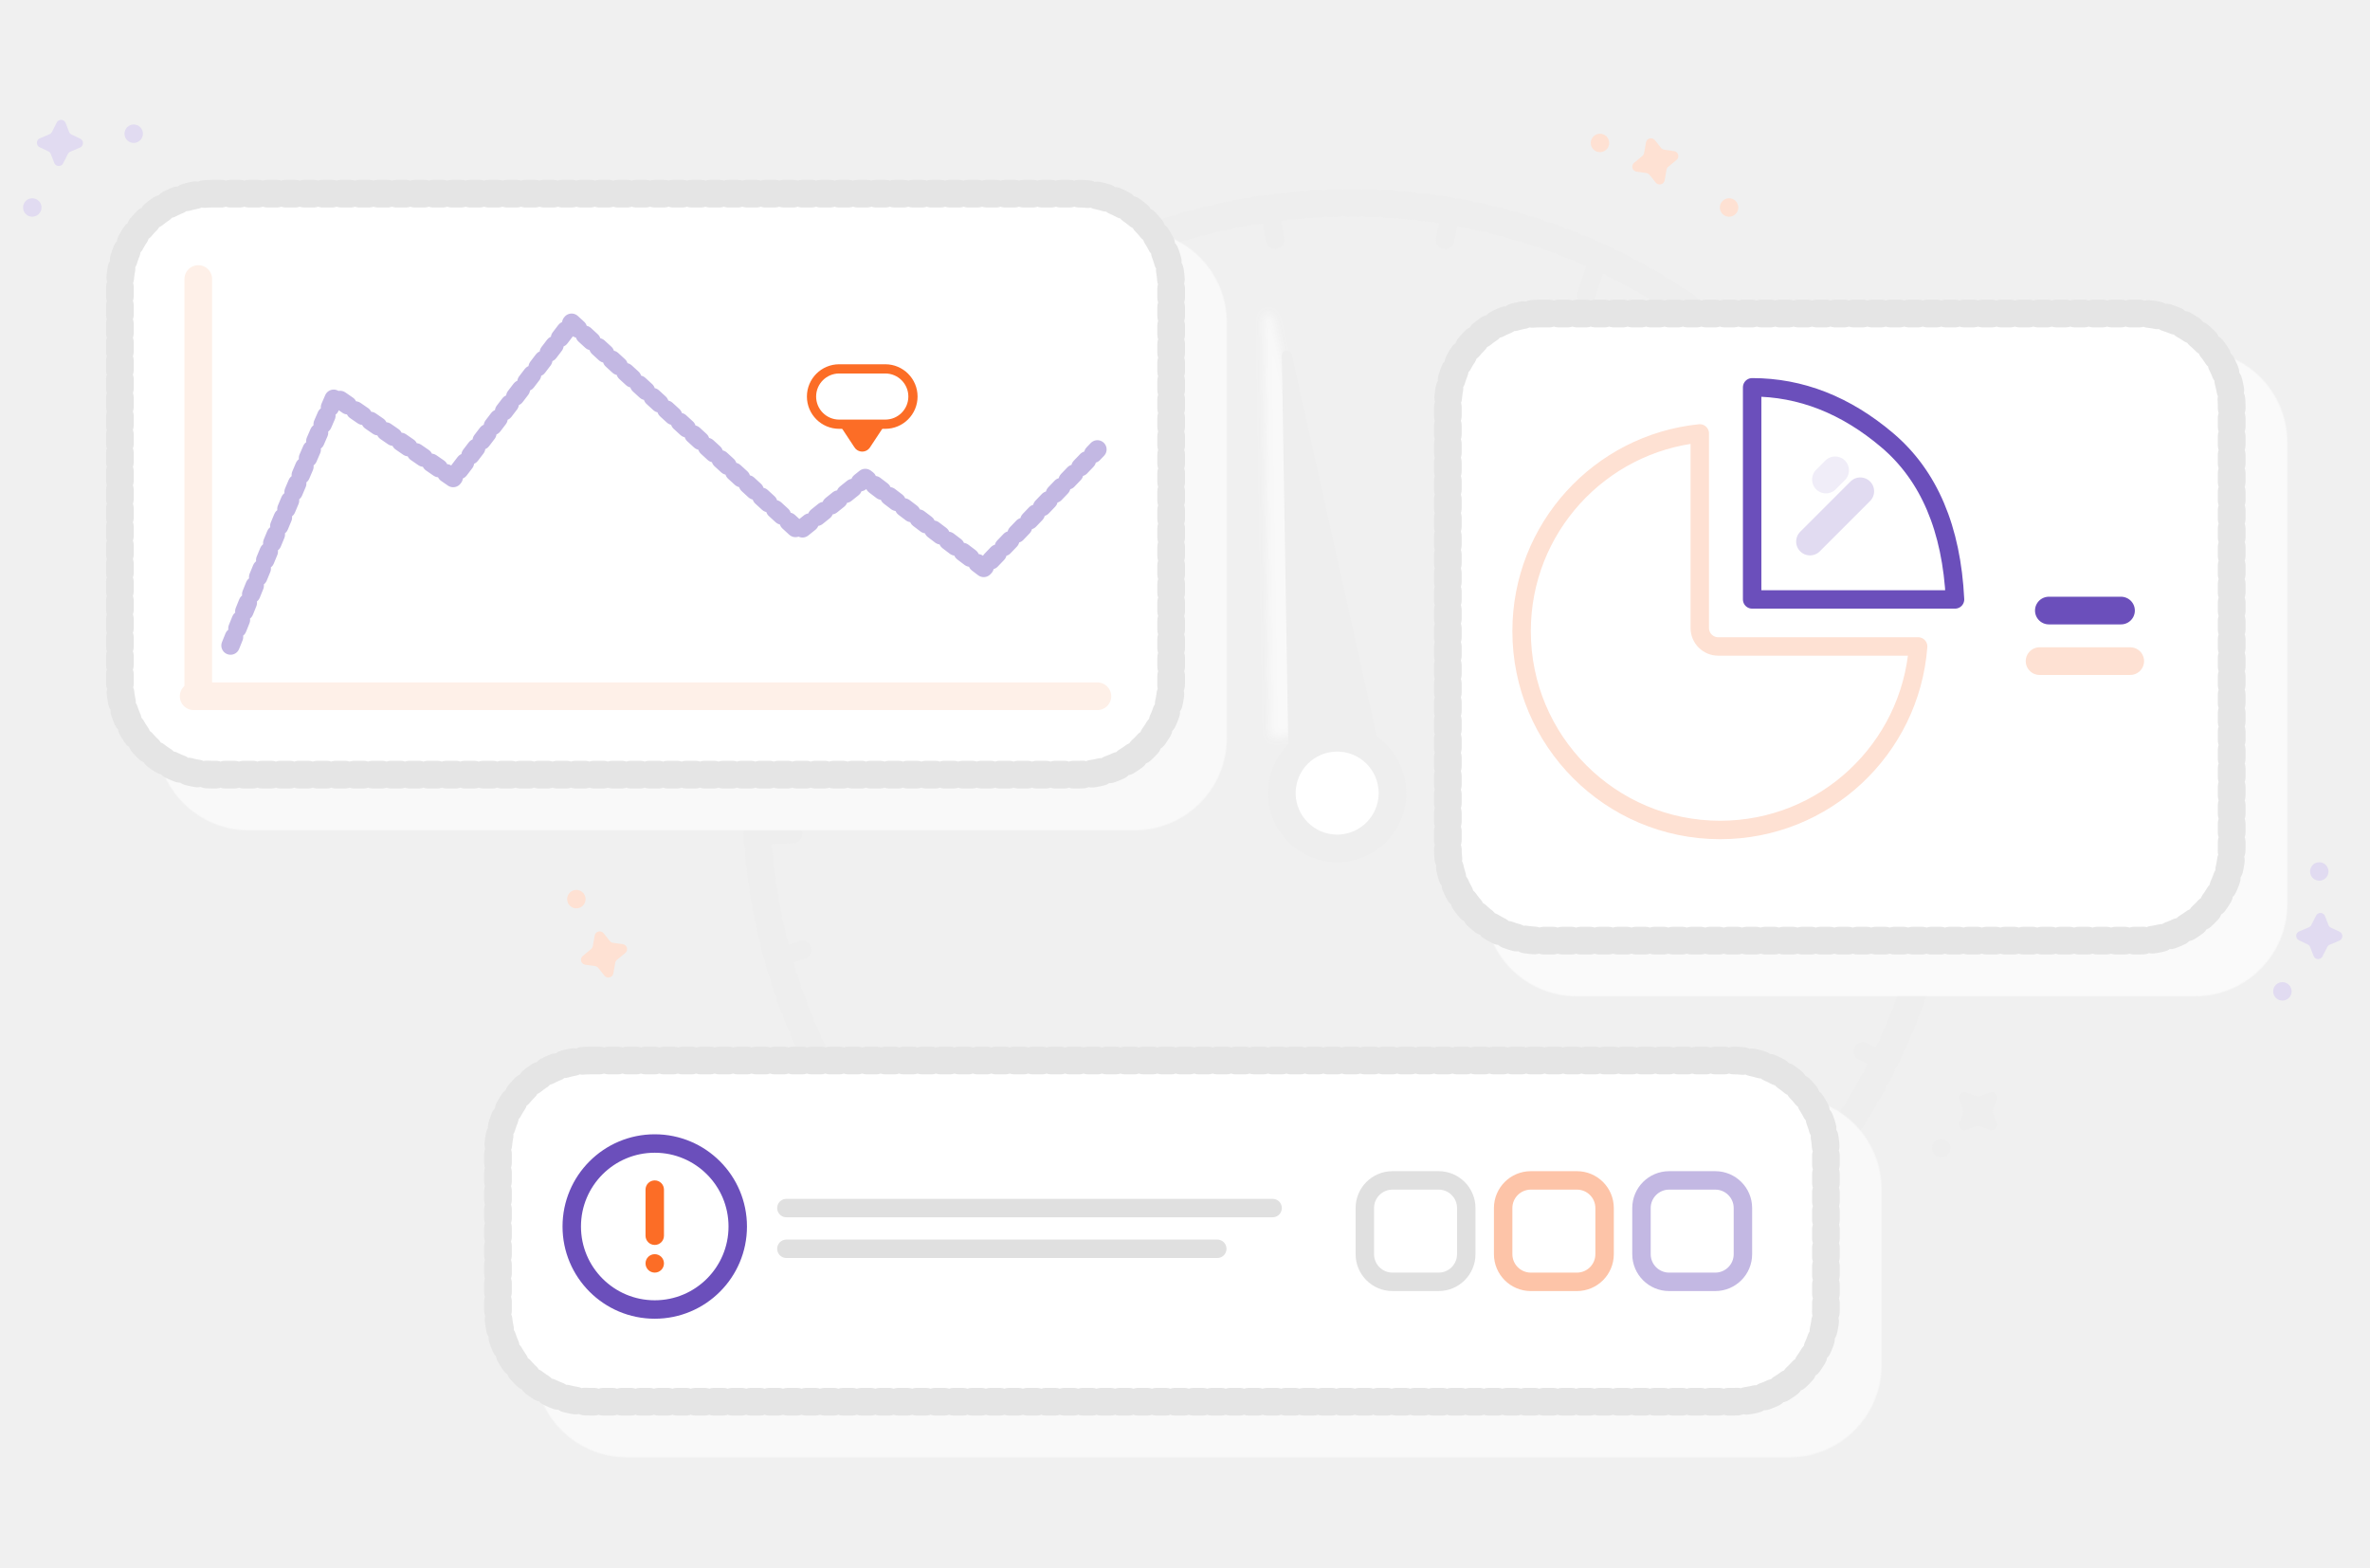
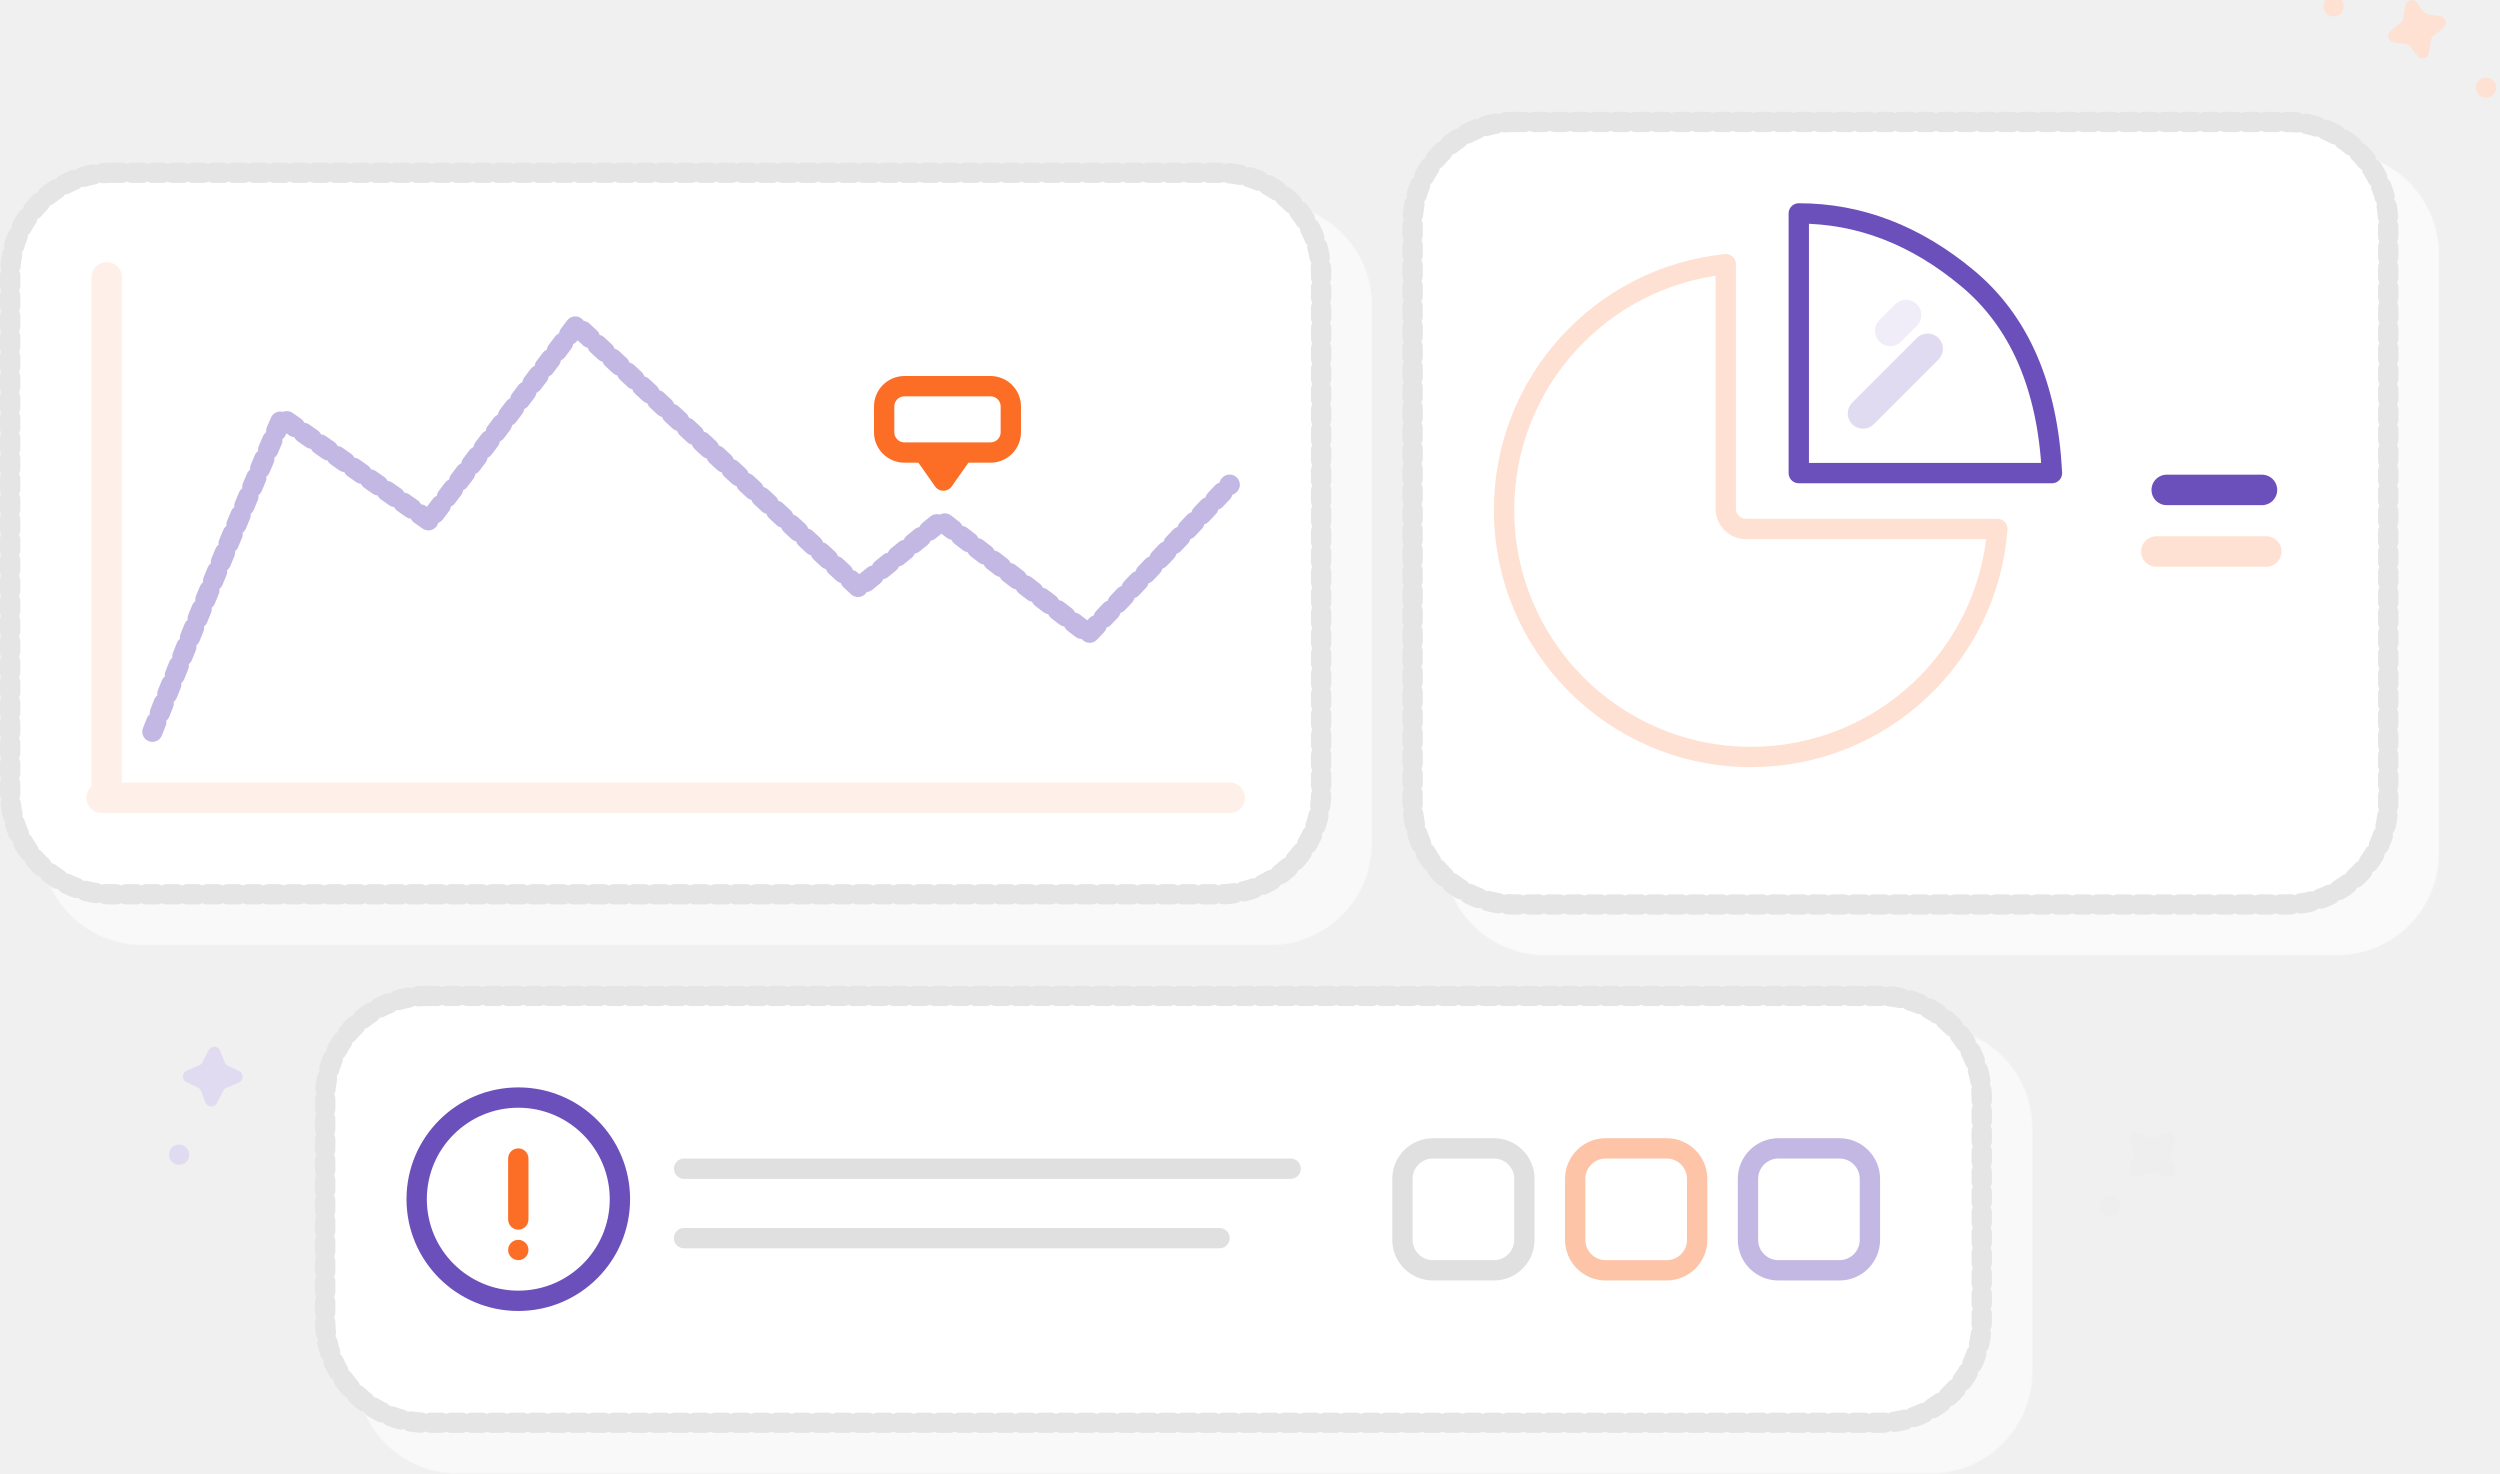
- <svg xmlns="http://www.w3.org/2000/svg" xmlns:xlink="http://www.w3.org/1999/xlink" width="257px" height="170px" viewBox="0 0 257 170" version="1.1">
+ <svg xmlns="http://www.w3.org/2000/svg" xmlns:xlink="http://www.w3.org/1999/xlink" width="246" height="145" viewBox="0 0 246 145">
  <defs>
-     <path d="M150,82.991 L139.75,84 L139,38.566 C138.996,38.302 139.174,38.072 139.427,38.014 C139.722,37.946 140.015,38.134 140.081,38.434 L150,82.991 Z" id="path-1" />
-     <filter x="-50.0%" y="-16.3%" width="172.7%" height="121.7%" filterUnits="objectBoundingBox" id="filter-2">
-       <feOffset dx="-2" dy="-4" in="SourceAlpha" result="shadowOffsetOuter1" />
-       <feGaussianBlur stdDeviation="0.5" in="shadowOffsetOuter1" result="shadowBlurOuter1" />
-       <feColorMatrix values="0 0 0 0 0.976   0 0 0 0 0.976   0 0 0 0 0.976  0 0 0 1 0" type="matrix" in="shadowBlurOuter1" />
+     <path id="security-dashboard-empty-state-b" d="M10,17 L119,17 C124.523,17 129,21.477 129,27 L129,78 C129,83.523 124.523,88 119,88 L10,88 C4.477,88 6.76353751e-16,83.523 0,78 L0,27 C-6.76353751e-16,21.477 4.477,17 10,17 Z" />
+     <filter id="security-dashboard-empty-state-a" width="107.8%" height="114.1%" x="-2.3%" y="-4.2%" filterUnits="objectBoundingBox">
+       <feMorphology in="SourceAlpha" operator="dilate" radius="1" result="shadowSpreadOuter1" />
+       <feOffset dx="4" dy="4" in="shadowSpreadOuter1" result="shadowOffsetOuter1" />
+       <feComposite in="shadowOffsetOuter1" in2="SourceAlpha" operator="out" result="shadowOffsetOuter1" />
+       <feColorMatrix in="shadowOffsetOuter1" values="0 0 0 0 0.977   0 0 0 0 0.977   0 0 0 0 0.977  0 0 0 1 0" />
    </filter>
-     <path d="M23,21 L117,21 C122.523,21 127,25.477 127,31 L127,74 C127,79.523 122.523,84 117,84 L23,84 C17.477,84 13,79.523 13,74 L13,31 C13,25.477 17.477,21 23,21 Z" id="path-3" />
-     <filter x="-3.5%" y="-6.3%" width="111.4%" height="120.6%" filterUnits="objectBoundingBox" id="filter-4">
-       <feMorphology radius="1.5" operator="dilate" in="SourceAlpha" result="shadowSpreadOuter1" />
-       <feOffset dx="5" dy="5" in="shadowSpreadOuter1" result="shadowOffsetOuter1" />
+     <path id="security-dashboard-empty-state-d" d="M41,98 L184,98 C189.523,98 194,102.477 194,108 L194,130 C194,135.523 189.523,140 184,140 L41,140 C35.477,140 31,135.523 31,130 L31,108 C31,102.477 35.477,98 41,98 Z" />
+     <filter id="security-dashboard-empty-state-c" width="106.1%" height="123.8%" x="-1.8%" y="-7.1%" filterUnits="objectBoundingBox">
+       <feMorphology in="SourceAlpha" operator="dilate" radius="1" result="shadowSpreadOuter1" />
+       <feOffset dx="4" dy="4" in="shadowSpreadOuter1" result="shadowOffsetOuter1" />
      <feComposite in="shadowOffsetOuter1" in2="SourceAlpha" operator="out" result="shadowOffsetOuter1" />
-       <feColorMatrix values="0 0 0 0 0.977   0 0 0 0 0.977   0 0 0 0 0.977  0 0 0 1 0" type="matrix" in="shadowOffsetOuter1" />
+       <feColorMatrix in="shadowOffsetOuter1" values="0 0 0 0 0.976   0 0 0 0 0.976   0 0 0 0 0.976  0 0 0 1 0" />
    </filter>
-     <path d="M167,34 L232,34 C237.523,34 242,38.477 242,44 L242,92 C242,97.523 237.523,102 232,102 L167,102 C161.477,102 157,97.523 157,92 L157,44 C157,38.477 161.477,34 167,34 Z" id="path-5" />
-     <filter x="-4.7%" y="-5.9%" width="115.3%" height="119.1%" filterUnits="objectBoundingBox" id="filter-6">
-       <feMorphology radius="1.5" operator="dilate" in="SourceAlpha" result="shadowSpreadOuter1" />
-       <feOffset dx="5" dy="5" in="shadowSpreadOuter1" result="shadowOffsetOuter1" />
+     <path id="security-dashboard-empty-state-f" d="M148,12 L224,12 C229.523,12 234,16.477 234,22 L234,79 C234,84.523 229.523,89 224,89 L148,89 C142.477,89 138,84.523 138,79 L138,22 C138,16.477 142.477,12 148,12 Z" />
+     <filter id="security-dashboard-empty-state-e" width="110.4%" height="113%" x="-3.1%" y="-3.9%" filterUnits="objectBoundingBox">
+       <feMorphology in="SourceAlpha" operator="dilate" radius="1" result="shadowSpreadOuter1" />
+       <feOffset dx="4" dy="4" in="shadowSpreadOuter1" result="shadowOffsetOuter1" />
      <feComposite in="shadowOffsetOuter1" in2="SourceAlpha" operator="out" result="shadowOffsetOuter1" />
-       <feColorMatrix values="0 0 0 0 0.98   0 0 0 0 0.98   0 0 0 0 0.98  0 0 0 1 0" type="matrix" in="shadowOffsetOuter1" />
-     </filter>
-     <path d="M64,115 L188,115 C193.523,115 198,119.477 198,125 L198,142 C198,147.523 193.523,152 188,152 L64,152 C58.477,152 54,147.523 54,142 L54,125 C54,119.477 58.477,115 64,115 Z" id="path-7" />
-     <filter x="-2.8%" y="-10.8%" width="109.0%" height="135.1%" filterUnits="objectBoundingBox" id="filter-8">
-       <feMorphology radius="1.5" operator="dilate" in="SourceAlpha" result="shadowSpreadOuter1" />
-       <feOffset dx="5" dy="5" in="shadowSpreadOuter1" result="shadowOffsetOuter1" />
-       <feComposite in="shadowOffsetOuter1" in2="SourceAlpha" operator="out" result="shadowOffsetOuter1" />
-       <feColorMatrix values="0 0 0 0 0.976   0 0 0 0 0.976   0 0 0 0 0.976  0 0 0 1 0" type="matrix" in="shadowOffsetOuter1" />
+       <feColorMatrix in="shadowOffsetOuter1" values="0 0 0 0 0.98   0 0 0 0 0.98   0 0 0 0 0.98  0 0 0 1 0" />
    </filter>
  </defs>
-   <g id="security-dashboard-empty-state" stroke="none" stroke-width="1" fill="none" fill-rule="evenodd">
-     <g id="Path-6" fill-rule="nonzero">
-       <use fill="black" fill-opacity="1" filter="url(#filter-2)" xlink:href="#path-1" />
-       <use fill="#EEEEEE" xlink:href="#path-1" />
+   <g fill="none" transform="translate(1)">
+     <path stroke="#EEE" stroke-linecap="round" stroke-linejoin="round" stroke-width="2" d="M187.666,15 L186,17.656" />
+     <path stroke="#979797" />
+     <g stroke-dasharray="1" stroke-linecap="round" stroke-linejoin="round">
+       <use fill="#000" filter="url(#security-dashboard-empty-state-a)" xlink:href="#security-dashboard-empty-state-b" />
+       <use fill="#FFF" stroke="#E5E5E5" stroke-width="2" xlink:href="#security-dashboard-empty-state-b" />
    </g>
-     <circle id="Oval-6" stroke="#EEEEEE" stroke-width="3" fill="#FFFFFF" fill-rule="nonzero" cx="145" cy="86" r="6" />
-     <path d="M83,90.565 L86,90.435" id="Line-3" stroke="#EEEEEE" stroke-width="2" stroke-linecap="round" stroke-linejoin="round" fill-rule="nonzero" />
-     <path d="M137.716,23 L138.284,26" id="Line-2" stroke="#EEEEEE" stroke-width="2" stroke-linecap="round" stroke-linejoin="round" fill-rule="nonzero" />
-     <path d="M157.293,23 L156.707,26" id="Line-2" stroke="#EEEEEE" stroke-width="2" stroke-linecap="round" stroke-linejoin="round" fill-rule="nonzero" />
-     <path d="M173,29 L172,32" id="Line-2" stroke="#EEEEEE" stroke-width="2" stroke-linecap="round" stroke-linejoin="round" fill-rule="nonzero" />
-     <path d="M181,32 L180,34" id="Line-2" stroke="#EEEEEE" stroke-width="2" stroke-linecap="round" stroke-linejoin="round" fill-rule="nonzero" />
-     <path d="M146.5,151 C182.122,151 211,122.122 211,86.5 C211,50.878 182.122,22 146.5,22 C110.878,22 82,50.878 82,86.5 C82,122.122 110.878,151 146.5,151 Z" id="Oval-2" stroke="#EEEEEE" stroke-width="3" stroke-linecap="round" stroke-linejoin="round" stroke-dasharray="1" fill-rule="nonzero" />
-     <path d="" id="Path-3" stroke="#979797" fill-rule="nonzero" />
-     <g id="Rectangle-5" stroke-linecap="round" stroke-linejoin="round" stroke-dasharray="1" fill-rule="nonzero">
-       <use fill="black" fill-opacity="1" filter="url(#filter-4)" xlink:href="#path-3" />
-       <use stroke="#E5E5E5" stroke-width="3" fill="#FFFFFF" xlink:href="#path-3" />
+     <path stroke="#FEF0E8" stroke-linecap="round" stroke-width="3" d="M9.5 27.293L9.5 77.707M120 78.5L9 78.5" />
+     <path stroke="#C3B8E3" stroke-dasharray="1" stroke-linecap="round" stroke-linejoin="round" stroke-width="2" d="M14,72 C18.051,61.698 22.299,51.403 26.743,41.114 C36.397,47.865 41.224,51.241 41.224,51.241 C41.224,51.241 46.051,44.827 55.705,32 L83.508,57.823 L91.617,51.241 L106.098,62.38 L120,47.696" />
+     <path fill="#FFF" stroke="#FC6D26" stroke-width="2" d="M88,38 L96.465,38 C97.569,38 98.465,38.895 98.465,40 L98.465,42.529 C98.465,43.634 97.569,44.529 96.465,44.529 L88,44.529 C86.895,44.529 86,43.634 86,42.529 L86,40 C86,38.895 86.895,38 88,38 Z" />
+     <path fill="#FC6D26" d="M91.013,47.865 L89,45 L94.662,45 L92.649,47.865 C92.332,48.317 91.708,48.426 91.256,48.109 C91.162,48.042 91.079,47.96 91.013,47.865 Z" />
+     <path fill="#EEE" d="M210.437,115.419 L209.342,115.817 C209.009,115.937 208.642,115.766 208.521,115.433 C208.468,115.286 208.47,115.124 208.528,114.978 L208.909,114.022 C209.004,113.784 209.004,113.519 208.909,113.282 L208.528,112.326 C208.398,111.998 208.558,111.625 208.886,111.494 C209.032,111.436 209.194,111.434 209.342,111.487 L210.437,111.885 C210.657,111.965 210.899,111.965 211.12,111.885 L212.215,111.487 C212.547,111.366 212.914,111.538 213.035,111.87 C213.089,112.018 213.086,112.18 213.028,112.326 L212.647,113.282 C212.552,113.519 212.552,113.784 212.647,114.022 L213.028,114.978 C213.159,115.306 212.999,115.679 212.67,115.81 C212.524,115.868 212.362,115.87 212.215,115.817 L211.12,115.419 C210.899,115.339 210.657,115.339 210.437,115.419 Z" />
+     <path fill="#FEE1D3" d="M238.228,3.923 L237.994,5.242 C237.934,5.581 237.611,5.807 237.272,5.747 C237.121,5.721 236.986,5.64 236.891,5.52 L236.138,4.564 C236.039,4.439 235.896,4.356 235.738,4.334 L234.534,4.158 C234.193,4.109 233.957,3.793 234.007,3.452 C234.029,3.301 234.105,3.163 234.222,3.065 L235.248,2.202 C235.36,2.108 235.435,1.978 235.461,1.834 L235.695,0.515 C235.755,0.176 236.078,-0.05 236.417,0.01 C236.567,0.036 236.703,0.117 236.798,0.237 L237.551,1.193 C237.65,1.318 237.793,1.4 237.951,1.423 L239.155,1.599 C239.496,1.648 239.732,1.964 239.682,2.305 C239.66,2.456 239.583,2.594 239.466,2.692 L238.441,3.554 C238.329,3.649 238.253,3.779 238.228,3.923 Z" />
+     <circle cx="243.623" cy="8.623" r="1" fill="#FEE1D3" />
+     <circle cx="228.623" cy=".623" r="1" fill="#FEE1D3" />
+     <circle cx="206.623" cy="118.623" r="1" fill="#EEE" />
+     <path fill="#E1DBF1" d="M20.959,107.34 L20.35,108.533 C20.193,108.84 19.818,108.962 19.511,108.805 C19.375,108.736 19.269,108.619 19.214,108.476 L18.772,107.342 C18.715,107.194 18.602,107.073 18.458,107.005 L17.357,106.485 C17.046,106.338 16.913,105.967 17.06,105.656 C17.125,105.517 17.239,105.408 17.379,105.348 L18.612,104.824 C18.747,104.766 18.857,104.664 18.924,104.533 L19.533,103.34 C19.689,103.033 20.065,102.912 20.371,103.068 C20.507,103.138 20.613,103.255 20.669,103.397 L21.11,104.531 C21.168,104.68 21.281,104.801 21.425,104.869 L22.525,105.388 C22.837,105.535 22.97,105.907 22.823,106.218 C22.758,106.356 22.644,106.466 22.503,106.525 L21.27,107.05 C21.136,107.107 21.026,107.21 20.959,107.34 Z" />
+     <circle cx="16.623" cy="113.623" r="1" fill="#E1DBF1" />
+     <g stroke-dasharray="1" stroke-linecap="round" stroke-linejoin="round">
+       <use fill="#000" filter="url(#security-dashboard-empty-state-c)" xlink:href="#security-dashboard-empty-state-d" />
+       <use fill="#FFF" stroke="#E5E5E5" stroke-width="2" xlink:href="#security-dashboard-empty-state-d" />
    </g>
-     <path d="M21.5,30.259 L21.5,74.741" id="Line" stroke="#FEF0E8" stroke-width="3" stroke-linecap="round" fill-rule="nonzero" />
-     <path d="M119,75.5 L21,75.5" id="Line" stroke="#FEF0E8" stroke-width="3" stroke-linecap="round" fill-rule="nonzero" />
-     <path d="M25,70 C28.592,60.986 32.359,51.978 36.301,42.975 C44.862,48.882 49.142,51.835 49.142,51.835 C49.142,51.835 53.423,46.224 61.984,35 L86.639,57.595 L93.831,51.835 L106.672,61.582 L119,48.734" id="Path-4" stroke="#C3B8E3" stroke-width="2" stroke-linecap="round" stroke-linejoin="round" stroke-dasharray="1" fill-rule="nonzero" />
-     <rect id="Rectangle-8-Copy" stroke="#FC6D26" fill="#FFFFFF" fill-rule="nonzero" x="88" y="40" width="11" height="6" rx="3" />
-     <path d="M92.665,48.523 L91,46 L96,46 L94.335,48.523 C94.03,48.984 93.41,49.111 92.949,48.806 C92.836,48.732 92.74,48.636 92.665,48.523 Z" id="Triangle" fill="#FC6D26" fill-rule="nonzero" />
-     <path d="M180.716,18.407 L180.511,19.553 C180.458,19.847 180.174,20.044 179.876,19.992 C179.743,19.968 179.624,19.898 179.541,19.794 L178.879,18.964 C178.792,18.855 178.666,18.784 178.527,18.764 L177.469,18.612 C177.17,18.569 176.962,18.294 177.006,17.998 C177.025,17.867 177.093,17.747 177.195,17.662 L178.097,16.913 C178.195,16.831 178.262,16.718 178.284,16.593 L178.489,15.447 C178.542,15.153 178.826,14.956 179.124,15.008 C179.257,15.032 179.376,15.102 179.459,15.206 L180.121,16.036 C180.208,16.145 180.334,16.216 180.473,16.236 L181.531,16.388 C181.83,16.431 182.038,16.706 181.994,17.002 C181.975,17.133 181.907,17.253 181.805,17.338 L180.903,18.087 C180.805,18.169 180.738,18.282 180.716,18.407 Z" id="Star" fill="#FEE1D3" fill-rule="nonzero" />
-     <circle id="Oval-3" fill="#FEE1D3" fill-rule="nonzero" cx="187.5" cy="22.5" r="1" />
-     <circle id="Oval-3" fill="#FEE1D3" fill-rule="nonzero" cx="173.5" cy="15.5" r="1" />
-     <circle id="Oval-4" fill="#E1DBF1" fill-rule="nonzero" cx="251.5" cy="94.5" r="1" />
-     <path d="M7.365,16.695 L6.847,17.711 C6.714,17.972 6.395,18.075 6.135,17.942 C6.019,17.883 5.929,17.783 5.882,17.662 L5.507,16.696 C5.457,16.57 5.362,16.467 5.239,16.409 L4.304,15.967 C4.039,15.842 3.926,15.526 4.051,15.261 C4.106,15.143 4.203,15.05 4.322,14.999 L5.371,14.552 C5.485,14.504 5.578,14.416 5.635,14.305 L6.153,13.289 C6.286,13.028 6.605,12.925 6.865,13.058 C6.981,13.117 7.071,13.217 7.118,13.338 L7.493,14.304 C7.543,14.43 7.638,14.533 7.761,14.591 L8.696,15.033 C8.961,15.158 9.074,15.474 8.949,15.739 C8.894,15.857 8.797,15.95 8.678,16.001 L7.629,16.448 C7.515,16.496 7.422,16.584 7.365,16.695 Z" id="Star" fill="#E1DBF1" fill-rule="nonzero" />
-     <circle id="Oval-4" fill="#E1DBF1" fill-rule="nonzero" cx="14.5" cy="14.5" r="1" />
-     <circle id="Oval-4" fill="#E1DBF1" fill-rule="nonzero" cx="3.5" cy="22.5" r="1" />
-     <g id="Rectangle-5" stroke-linecap="round" stroke-linejoin="round" stroke-dasharray="1" fill-rule="nonzero">
-       <use fill="black" fill-opacity="1" filter="url(#filter-6)" xlink:href="#path-5" />
-       <use stroke="#E5E5E5" stroke-width="3" fill="#FFFFFF" xlink:href="#path-5" />
+     <circle cx="50" cy="118" r="10" stroke="#6B4FBB" stroke-width="2" />
+     <path stroke="#E0E0E0" stroke-linecap="round" stroke-linejoin="round" stroke-width="2" d="M66.312 115L126 115M66.312 121.833L119 121.833" />
+     <path fill="#FC6D26" d="M50,113 L50,113 C50.552,113 51,113.448 51,114 L51,120 C51,120.552 50.552,121 50,121 L50,121 C49.448,121 49,120.552 49,120 L49,114 C49,113.448 49.448,113 50,113 Z" />
+     <path stroke="#E0E0E0" stroke-width="2" d="M140,113 L146,113 C147.657,113 149,114.343 149,116 L149,122 C149,123.657 147.657,125 146,125 L140,125 C138.343,125 137,123.657 137,122 L137,116 C137,114.343 138.343,113 140,113 Z" />
+     <path stroke="#FDC4A8" stroke-width="2" d="M157,113 L163,113 C164.657,113 166,114.343 166,116 L166,122 C166,123.657 164.657,125 163,125 L157,125 C155.343,125 154,123.657 154,122 L154,116 C154,114.343 155.343,113 157,113 Z" />
+     <path stroke="#C3B8E3" stroke-width="2" d="M174,113 L180,113 C181.657,113 183,114.343 183,116 L183,122 C183,123.657 181.657,125 180,125 L174,125 C172.343,125 171,123.657 171,122 L171,116 C171,114.343 172.343,113 174,113 Z" />
+     <circle cx="50" cy="123" r="1" fill="#FC6D26" />
+     <g stroke-dasharray="1" stroke-linecap="round" stroke-linejoin="round">
+       <use fill="#000" filter="url(#security-dashboard-empty-state-e)" xlink:href="#security-dashboard-empty-state-f" />
+       <use fill="#FFF" stroke="#E5E5E5" stroke-width="2" xlink:href="#security-dashboard-empty-state-f" />
    </g>
-     <path d="M190,65 L212,65 C211.624,57.333 209.179,51.583 204.667,47.75 C200.154,43.917 195.265,42 190,42 L190,65 Z" id="Path-5" stroke="#6B4FBB" stroke-width="2" fill="#FFFFFF" fill-rule="nonzero" stroke-linecap="round" stroke-linejoin="round" />
-     <path d="M201.727,53.273 L196.273,58.727" id="Line-4" stroke="#E1DBF1" stroke-width="3" stroke-linecap="round" stroke-linejoin="round" fill-rule="nonzero" />
-     <path d="M199,51 L198,52" id="Line-4" stroke="#F0EDF8" stroke-width="3" stroke-linecap="round" stroke-linejoin="round" fill-rule="nonzero" />
-     <path d="M222.174,66.208 L230,66.208" id="Line-5" stroke="#6B4FBB" stroke-width="3" stroke-linecap="round" stroke-linejoin="round" fill-rule="nonzero" />
-     <path d="M221.169,71.691 L231,71.691" id="Line-5" stroke="#FEE1D3" stroke-width="3" stroke-linecap="round" stroke-linejoin="round" fill-rule="nonzero" />
-     <path d="M184.323,47 L184.323,68.102 C184.323,69.207 185.218,70.102 186.323,70.102 L208,70.102 C207.154,81.232 197.866,90 186.531,90 C174.64,90 165,80.349 165,68.444 C165,57.285 173.469,48.107 184.323,47 Z" id="Combined-Shape" stroke="#FEE1D3" stroke-width="2" stroke-linecap="round" stroke-linejoin="round" fill-rule="nonzero" />
-     <path d="M84,104 L87,103" id="Line-3" stroke="#EEEEEE" stroke-width="2" stroke-linecap="round" stroke-linejoin="round" fill-rule="nonzero" />
-     <path d="M204,115 L202,114" id="Line-2" stroke="#EEEEEE" stroke-width="2" stroke-linecap="round" stroke-linejoin="round" fill-rule="nonzero" />
-     <path d="M214.144,122.184 L213.25,122.525 C212.94,122.642 212.593,122.487 212.475,122.177 C212.423,122.039 212.423,121.887 212.475,121.75 L212.816,120.856 C212.903,120.627 212.903,120.373 212.816,120.144 L212.475,119.25 C212.358,118.94 212.513,118.593 212.823,118.475 C212.961,118.423 213.113,118.423 213.25,118.475 L214.144,118.816 C214.373,118.903 214.627,118.903 214.856,118.816 L215.75,118.475 C216.06,118.358 216.407,118.513 216.525,118.823 C216.577,118.961 216.577,119.113 216.525,119.25 L216.184,120.144 C216.097,120.373 216.097,120.627 216.184,120.856 L216.525,121.75 C216.642,122.06 216.487,122.407 216.177,122.525 C216.039,122.577 215.887,122.577 215.75,122.525 L214.856,122.184 C214.627,122.097 214.373,122.097 214.144,122.184 Z" id="Star" fill="#EEEEEE" fill-rule="nonzero" />
-     <path d="M252.365,102.695 L251.847,103.711 C251.714,103.972 251.395,104.075 251.135,103.942 C251.019,103.883 250.929,103.783 250.882,103.662 L250.507,102.696 C250.457,102.57 250.362,102.467 250.239,102.409 L249.304,101.967 C249.039,101.842 248.926,101.526 249.051,101.261 C249.106,101.143 249.203,101.05 249.322,100.999 L250.371,100.552 C250.485,100.504 250.578,100.416 250.635,100.305 L251.153,99.289 C251.286,99.028 251.605,98.925 251.865,99.058 C251.981,99.117 252.071,99.217 252.118,99.338 L252.493,100.304 C252.543,100.43 252.638,100.533 252.761,100.591 L253.696,101.033 C253.961,101.158 254.074,101.474 253.949,101.739 C253.894,101.857 253.797,101.95 253.678,102.001 L252.629,102.448 C252.515,102.496 252.422,102.584 252.365,102.695 Z" id="Star" fill="#E1DBF1" fill-rule="nonzero" />
-     <path d="M66.716,104.407 L66.511,105.553 C66.458,105.847 66.174,106.044 65.876,105.992 C65.743,105.968 65.624,105.898 65.541,105.794 L64.879,104.964 C64.792,104.855 64.666,104.784 64.527,104.764 L63.469,104.612 C63.17,104.569 62.962,104.294 63.006,103.998 C63.025,103.867 63.093,103.747 63.195,103.662 L64.097,102.913 C64.195,102.831 64.262,102.718 64.284,102.593 L64.489,101.447 C64.542,101.153 64.826,100.956 65.124,101.008 C65.257,101.032 65.376,101.102 65.459,101.206 L66.121,102.036 C66.208,102.145 66.334,102.216 66.473,102.236 L67.531,102.388 C67.83,102.431 68.038,102.706 67.994,103.002 C67.975,103.133 67.907,103.253 67.805,103.338 L66.903,104.087 C66.805,104.169 66.738,104.282 66.716,104.407 Z" id="Star" fill="#FEE1D3" fill-rule="nonzero" />
-     <circle id="Oval-3" fill="#FEE1D3" fill-rule="nonzero" cx="62.5" cy="97.5" r="1" />
-     <circle id="Oval-4" fill="#E1DBF1" fill-rule="nonzero" cx="247.5" cy="107.5" r="1" />
-     <circle id="Oval-4" fill="#EEEEEE" fill-rule="nonzero" cx="210.5" cy="124.5" r="1" />
-     <g id="Rectangle-5" stroke-linecap="round" stroke-linejoin="round" stroke-dasharray="1" fill-rule="nonzero">
-       <use fill="black" fill-opacity="1" filter="url(#filter-8)" xlink:href="#path-7" />
-       <use stroke="#E5E5E5" stroke-width="3" fill="#FFFFFF" xlink:href="#path-7" />
-     </g>
-     <circle id="Oval" stroke="#6B4FBB" stroke-width="2" fill-rule="nonzero" cx="71" cy="133" r="9" />
-     <path d="M85.276,131 L138,131" id="Line-5" stroke="#E0E0E0" stroke-width="2" stroke-linecap="round" stroke-linejoin="round" fill-rule="nonzero" />
-     <path d="M85.276,135.417 L132,135.417" id="Line-5" stroke="#E0E0E0" stroke-width="2" stroke-linecap="round" stroke-linejoin="round" fill-rule="nonzero" />
-     <rect id="Rectangle" fill="#FC6D26" fill-rule="nonzero" x="70" y="128" width="2" height="7" rx="1" />
-     <rect id="Rectangle-8" stroke="#E0E0E0" stroke-width="2" fill-rule="nonzero" x="148" y="128" width="11" height="11" rx="3" />
-     <rect id="Rectangle-8-Copy" stroke="#FDC4A8" stroke-width="2" fill-rule="nonzero" x="163" y="128" width="11" height="11" rx="3" />
-     <rect id="Rectangle-8-Copy-2" stroke="#C3B8E3" stroke-width="2" fill-rule="nonzero" x="178" y="128" width="11" height="11" rx="3" />
-     <circle id="Oval-5" fill="#FC6D26" fill-rule="nonzero" cx="71" cy="137" r="1" />
+     <path fill="#FFF" stroke="#6B4FBB" stroke-linecap="round" stroke-linejoin="round" stroke-width="2" d="M176,46.553 L200.914,46.553 C200.488,38.035 197.72,31.647 192.609,27.388 C187.499,23.129 181.962,21 176,21 L176,46.553 Z" />
+     <path stroke="#E1DBF1" stroke-linecap="round" stroke-linejoin="round" stroke-width="3" d="M188.682,34.318 L182.318,40.682" />
+     <path stroke="#F0EDF8" stroke-linecap="round" stroke-linejoin="round" stroke-width="3" d="M186.558,31 L185,32.558" />
+     <path stroke="#6B4FBB" stroke-linecap="round" stroke-linejoin="round" stroke-width="3" d="M212.208,48.208 L221.577,48.208" />
+     <path stroke="#FEE1D3" stroke-linecap="round" stroke-linejoin="round" stroke-width="3" d="M211.186,54.269 L222,54.269" />
+     <path stroke="#FEE1D3" stroke-linecap="round" stroke-linejoin="round" stroke-width="2" d="M168.813,26 L168.813,50.05 C168.813,51.154 169.709,52.05 170.813,52.05 L195.541,52.05 C194.587,64.6 184.101,74.486 171.306,74.486 C157.882,74.486 147,63.604 147,50.18 C147,37.598 156.56,27.248 168.813,26 Z" />
  </g>
</svg>
